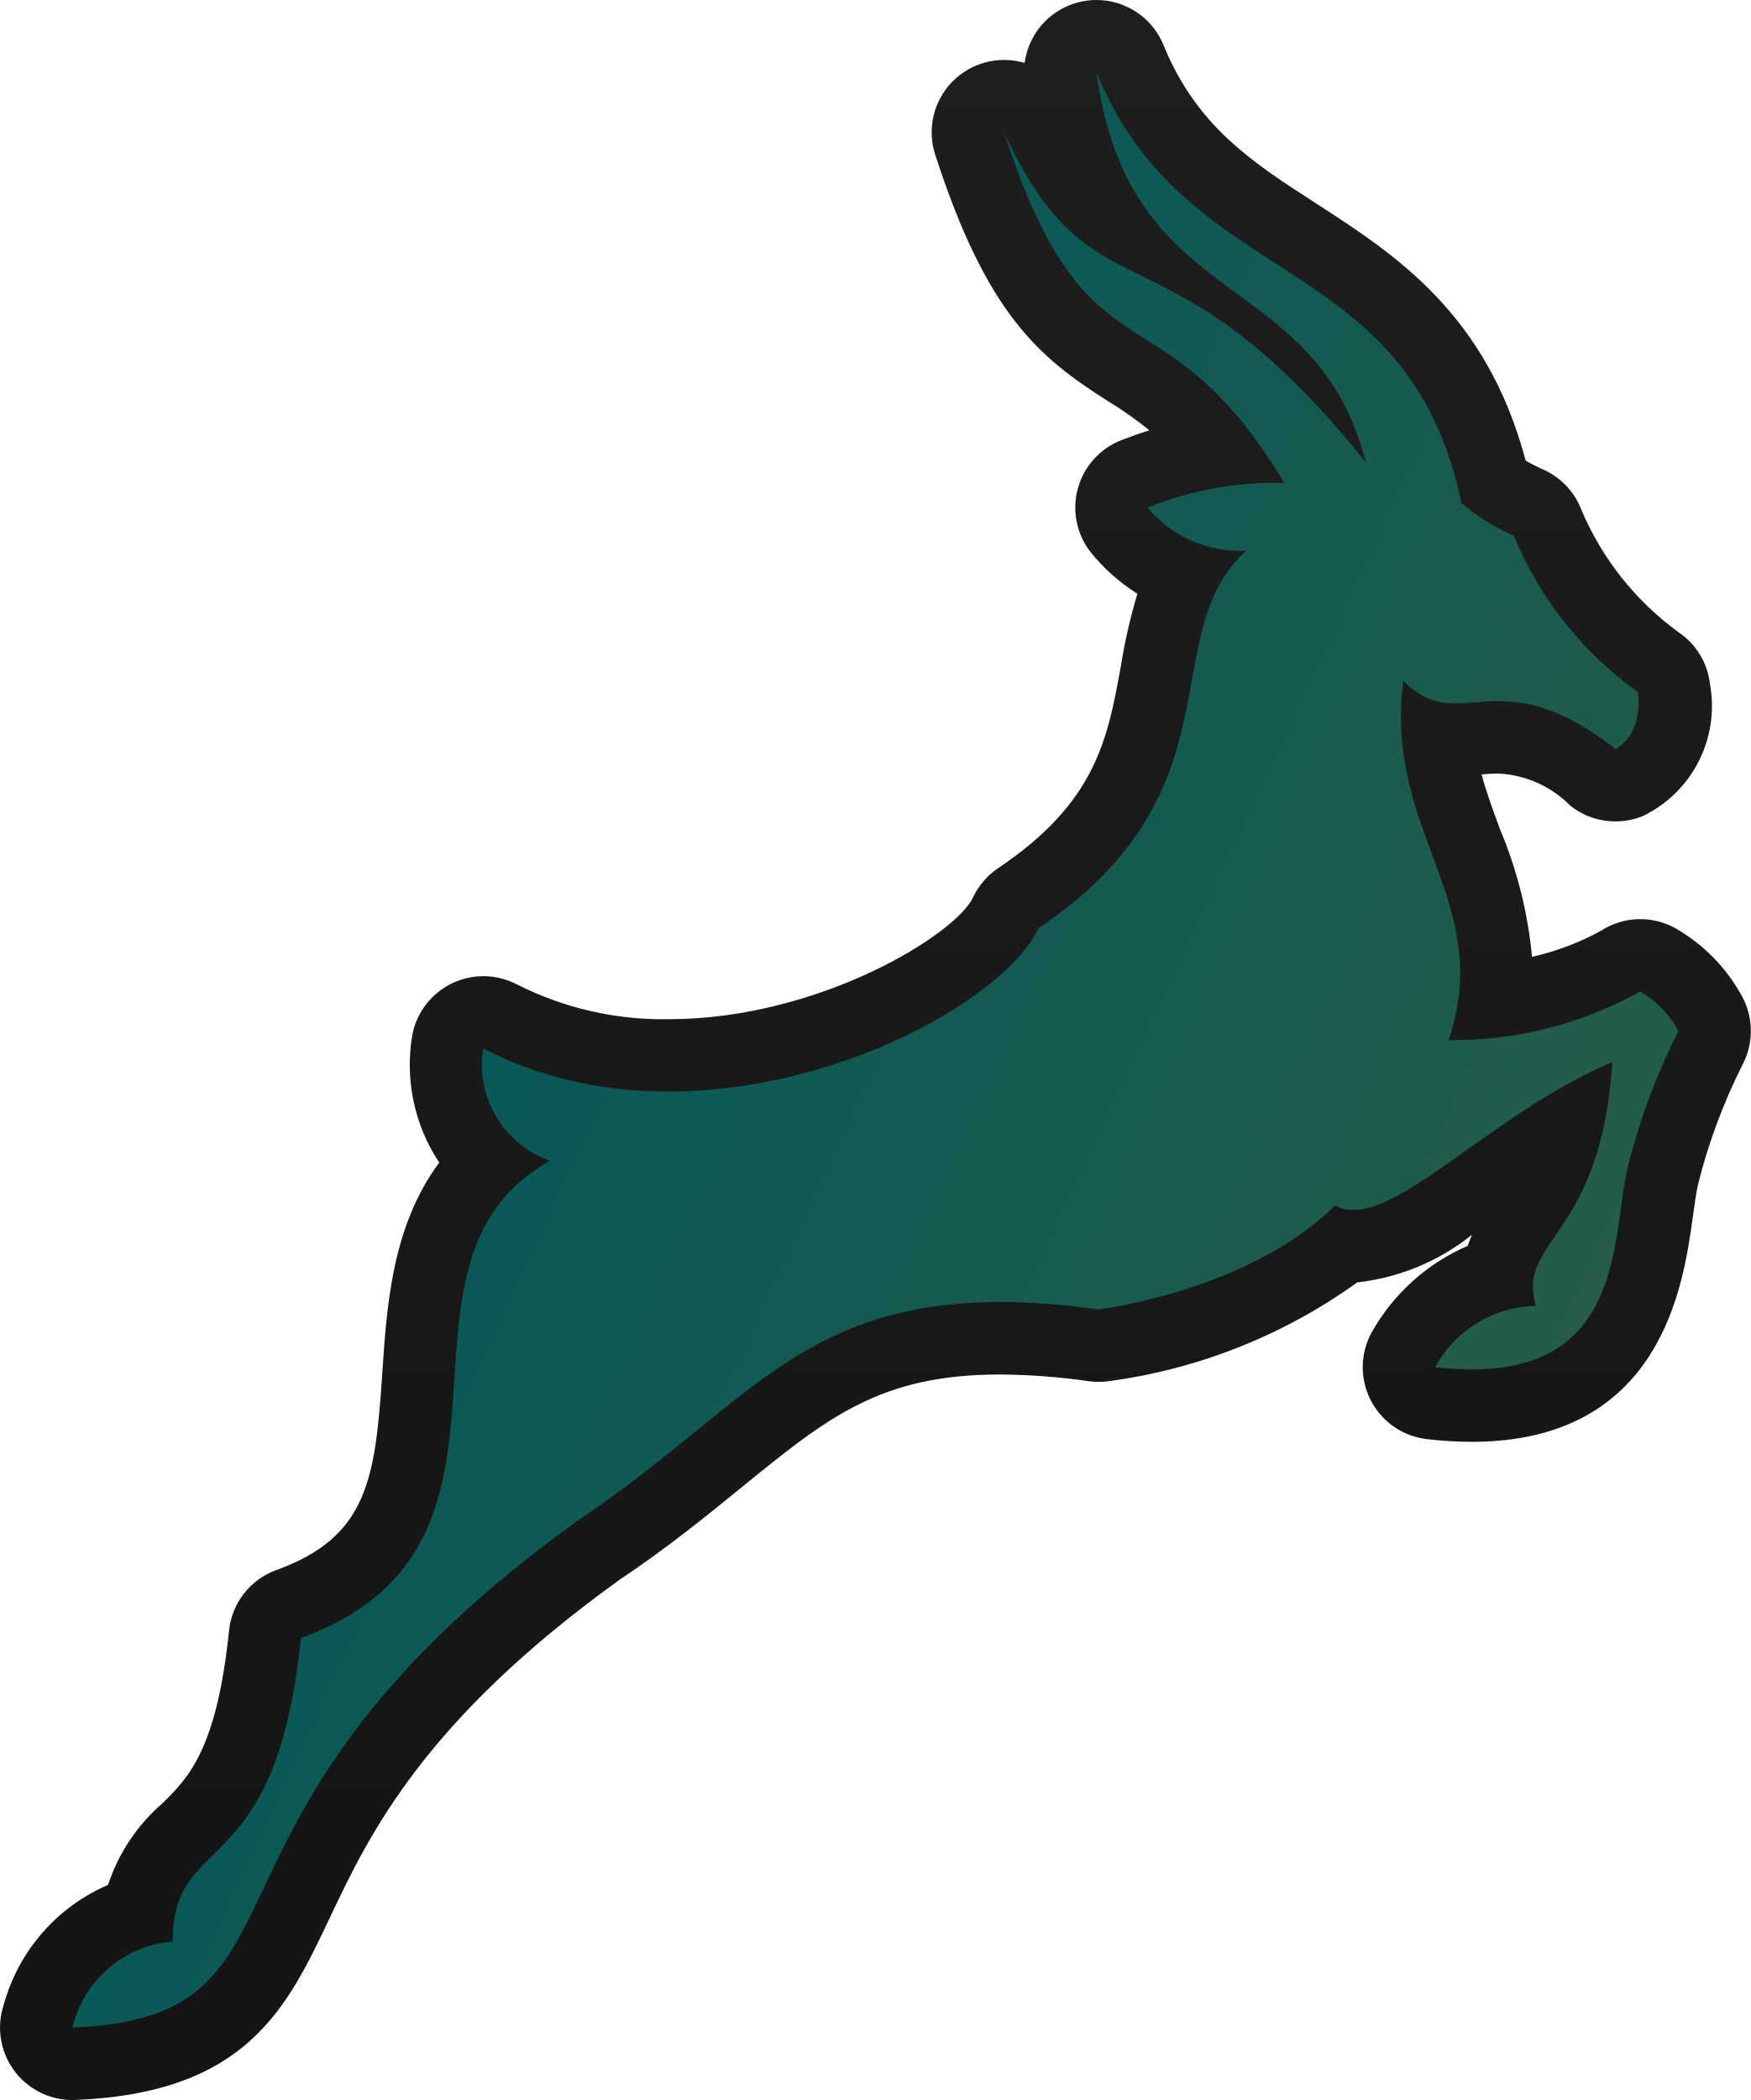
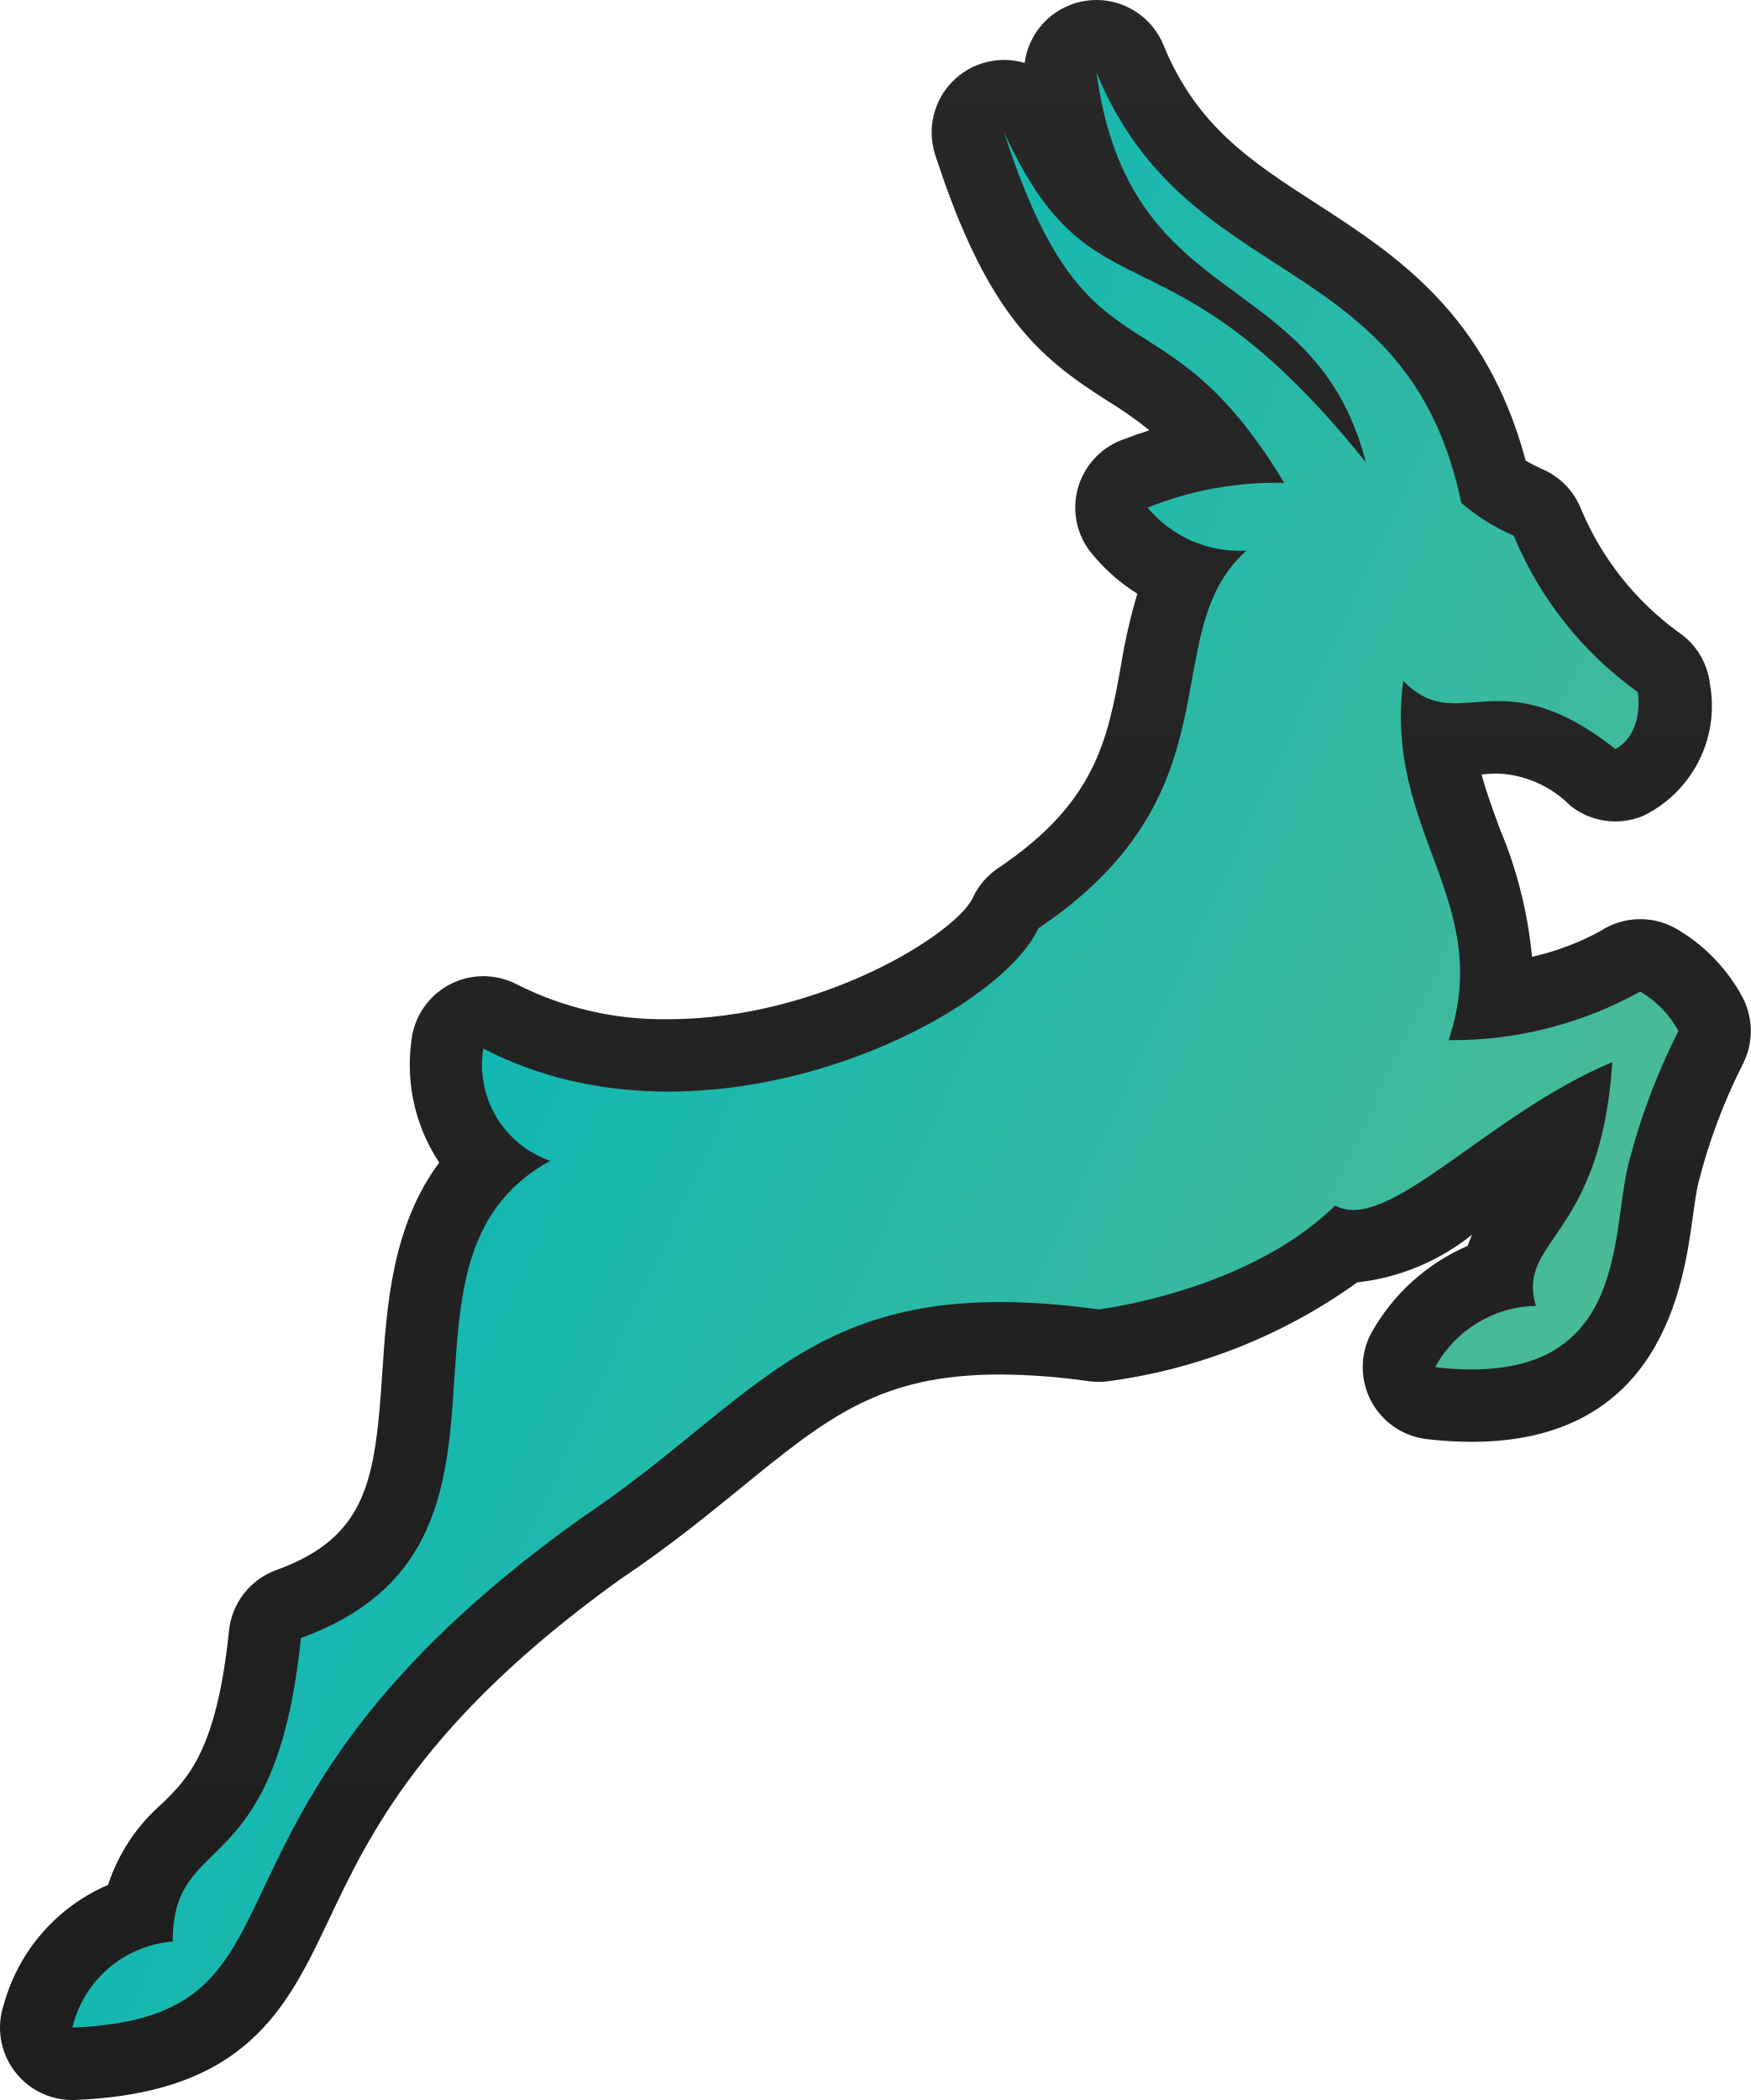
<svg xmlns="http://www.w3.org/2000/svg" viewBox="0 0 48.367 58">
  <defs>
-     <linearGradient id="a" x1="24.183" y1="-0" x2="24.183" y2="58" gradientTransform="matrix(1, 0, 0, -1, 0, 58)" gradientUnits="userSpaceOnUse">
-       <stop offset="0" stop-color="#141414" />
-       <stop offset="1" stop-color="#1e1e1e" />
+     <linearGradient id="a" x1="24.183" y1="58" x2="24.183" gradientUnits="userSpaceOnUse">
+       <stop offset="0" stop-color="#1e1e1e" />
+       <stop offset="1" stop-color="#282828" />
    </linearGradient>
-     <linearGradient id="b" x1="41.8" y1="17.036" x2="13.836" y2="30.076" gradientTransform="matrix(1, 0, 0, -1, 0, 58)" gradientUnits="userSpaceOnUse">
-       <stop offset="0" stop-color="#255c4a" />
-       <stop offset="1" stop-color="#085957" />
+     <linearGradient id="b" x1="41.8" y1="40.964" x2="13.836" y2="27.924" gradientUnits="userSpaceOnUse">
+       <stop offset="0" stop-color="#4ABA97" />
+       <stop offset="1" stop-color="#11b8b2" />
    </linearGradient>
  </defs>
-   <path d="M30.29,0a2.002,2.002,0,0,0-1.984,1.738,2,2,0,0,0-2.472,2.533c1.428,4.413,2.873,5.601,4.757,6.798a10.582,10.582,0,0,1,1.161.815q-.378.119-.774.272a2,2,0,0,0-.877,3.059A5.18,5.18,0,0,0,31.419,16.398a15.756,15.756,0,0,0-.455,1.999c-.367,2.019-.683,3.763-3.39,5.58a2,2,0,0,0-.699.817c-.464.996-4.222,3.356-8.416,3.356a8.946,8.946,0,0,1-4.181-.962,2,2,0,0,0-2.885,1.377,4.882,4.882,0,0,0,.741,3.545c-1.305,1.757-1.45,3.953-1.574,5.82-.195,2.944-.414,4.523-2.926,5.433a2,2,0,0,0-1.308,1.676c-.338,3.293-1.136,4.076-1.84,4.767a5.057,5.057,0,0,0-1.501,2.253A5.059,5.059,0,0,0,.106,55.359a2,2,0,0,0,1.894,2.642q.041,0,.083-.002c4.735-.195,5.845-2.538,7.021-5.019,1.09-2.3,2.583-5.449,8.029-9.361,1.309-.875,2.382-1.749,3.329-2.52,2.402-1.956,3.852-3.137,7.165-3.137a18.122,18.122,0,0,1,2.45.185,2,2,0,0,0,.512.005,15.222,15.222,0,0,0,6.904-2.733,6.163,6.163,0,0,0,3.174-1.319c-.044.1-.086.203-.123.31A5.584,5.584,0,0,0,37.879,36.823,2,2,0,0,0,39.416,39.747a10.851,10.851,0,0,0,1.24.075c5.253,0,5.851-4.348,6.107-6.205.05-.361.097-.702.153-.937a15.908,15.908,0,0,1,1.219-3.269,2.006,2.006,0,0,0,.022-1.831,4.814,4.814,0,0,0-1.885-1.949,2,2,0,0,0-2.056.082h0a7.324,7.324,0,0,1-1.894.714,11.933,11.933,0,0,0-.88-3.514c-.194-.526-.378-1.022-.514-1.525.147-.012.301-.024.466-.024a3.005,3.005,0,0,1,1.993.894,2,2,0,0,0,2.001.278,3.374,3.374,0,0,0,1.853-3.626,2,2,0,0,0-.885-1.458A8.056,8.056,0,0,1,43.688,14.086a2,2,0,0,0-1.082-1.129,4.712,4.712,0,0,1-.459-.236C41.061,8.657,38.558,7.04,36.335,5.604c-1.757-1.135-3.275-2.115-4.194-4.361A2.001,2.001,0,0,0,30.29,0Z" transform="translate(0.00053)" fill="url(#a)" />
-   <path d="M45.311,27.386a10.689,10.689,0,0,1-5.292,1.342c1.287-3.834-1.799-5.748-1.254-9.923,1.551,1.584,2.591-.693,5.858,1.881,0,0,.759-.314.627-1.568a10.004,10.004,0,0,1-3.432-4.323,5.772,5.772,0,0,1-1.448-.903C38.895,6.81,32.797,8.125,30.29,2c.906,6.721,6.039,5.304,7.442,10.769C32.186,5.847,30.224,9.074,27.737,3.655c2.344,7.242,4.327,4.013,7.74,9.682A9.49,9.49,0,0,0,31.703,14.02a3.301,3.301,0,0,0,2.728,1.188c-2.574,2.31-.088,6.634-5.743,10.429-1.188,2.552-9.219,6.513-15.336,3.322a2.805,2.805,0,0,0,1.848,3.102c-5.105,2.794.22,10.605-6.887,13.179-.704,6.865-3.542,5.259-3.542,8.383A3.107,3.107,0,0,0,2,56c7.195-.297,2.442-5.743,13.993-14.026,5.149-3.432,6.469-6.898,14.356-5.809,0,0,4.125-.495,6.535-2.871,1.436.809,4.191-2.508,7.657-3.96-.314,4.885-2.657,4.885-2.112,6.733a3.243,3.243,0,0,0-2.783,1.694c5.325.616,4.841-3.52,5.325-5.545a17.777,17.777,0,0,1,1.397-3.74A2.827,2.827,0,0,0,45.311,27.386Z" transform="translate(0.00053)" fill="url(#b)" />
+   <path d="M30.29,0a2.002,2.002,0,0,0-1.984,1.738,2,2,0,0,0-2.472,2.533c1.428,4.413,2.873,5.601,4.757,6.798a10.582,10.582,0,0,1,1.161.815q-.378.119-.774.272a2,2,0,0,0-.877,3.059A5.18,5.18,0,0,0,31.419,16.398a15.755,15.755,0,0,0-.455,1.999c-.367,2.019-.683,3.763-3.39,5.58a2,2,0,0,0-.699.817c-.464.996-4.222,3.356-8.416,3.356a8.946,8.946,0,0,1-4.181-.962,2,2,0,0,0-2.885,1.377,4.882,4.882,0,0,0,.741,3.545c-1.305,1.757-1.45,3.953-1.574,5.82-.195,2.944-.414,4.523-2.926,5.433a2,2,0,0,0-1.308,1.676c-.338,3.293-1.136,4.076-1.84,4.767a5.057,5.057,0,0,0-1.501,2.253A5.059,5.059,0,0,0,.106,55.359a2,2,0,0,0,1.894,2.642q.041,0,.083-.002c4.735-.195,5.845-2.538,7.021-5.019,1.09-2.3,2.583-5.449,8.029-9.361,1.309-.875,2.382-1.749,3.329-2.52,2.402-1.956,3.852-3.137,7.165-3.137a18.122,18.122,0,0,1,2.45.185,2,2,0,0,0,.512.005,15.222,15.222,0,0,0,6.904-2.733,6.163,6.163,0,0,0,3.174-1.319c-.044.1-.086.203-.123.31A5.584,5.584,0,0,0,37.879,36.823,2,2,0,0,0,39.416,39.747a10.852,10.852,0,0,0,1.24.075c5.253,0,5.851-4.348,6.107-6.205.05-.361.097-.702.153-.937a15.909,15.909,0,0,1,1.219-3.269,2.006,2.006,0,0,0,.022-1.831,4.814,4.814,0,0,0-1.885-1.949,2,2,0,0,0-2.056.082h0a7.324,7.324,0,0,1-1.894.714,11.933,11.933,0,0,0-.88-3.514c-.194-.526-.378-1.022-.514-1.525.147-.012.301-.024.466-.024a3.005,3.005,0,0,1,1.993.894,2,2,0,0,0,2.001.278A3.374,3.374,0,0,0,47.24,18.91a2,2,0,0,0-.885-1.458A8.056,8.056,0,0,1,43.688,14.086a2,2,0,0,0-1.082-1.129,4.712,4.712,0,0,1-.459-.236C41.061,8.657,38.558,7.04,36.335,5.604c-1.757-1.135-3.275-2.115-4.194-4.361A2.001,2.001,0,0,0,30.29,0Z" fill="url(#a)" />
+   <path d="M45.311,27.386a10.689,10.689,0,0,1-5.292,1.342c1.287-3.834-1.799-5.748-1.254-9.923,1.551,1.584,2.591-.693,5.858,1.881,0,0,.759-.314.627-1.568a10.004,10.004,0,0,1-3.432-4.323,5.772,5.772,0,0,1-1.448-.903C38.895,6.81,32.797,8.125,30.29,2c.906,6.721,6.039,5.304,7.442,10.769C32.186,5.847,30.224,9.074,27.737,3.655c2.344,7.242,4.327,4.013,7.74,9.682a9.49,9.49,0,0,0-3.774.683,3.301,3.301,0,0,0,2.728,1.188c-2.574,2.31-.088,6.634-5.743,10.429-1.188,2.552-9.219,6.513-15.336,3.322a2.805,2.805,0,0,0,1.848,3.102c-5.105,2.794.22,10.605-6.887,13.179-.704,6.865-3.542,5.259-3.542,8.383A3.107,3.107,0,0,0,2,56c7.195-.297,2.442-5.743,13.993-14.026,5.149-3.432,6.469-6.898,14.356-5.809,0,0,4.125-.495,6.535-2.871,1.436.809,4.191-2.508,7.657-3.96-.314,4.885-2.657,4.885-2.112,6.733a3.243,3.243,0,0,0-2.783,1.694c5.325.616,4.841-3.52,5.325-5.545a17.777,17.777,0,0,1,1.397-3.74A2.827,2.827,0,0,0,45.311,27.386Z" fill="url(#b)" />
</svg>
